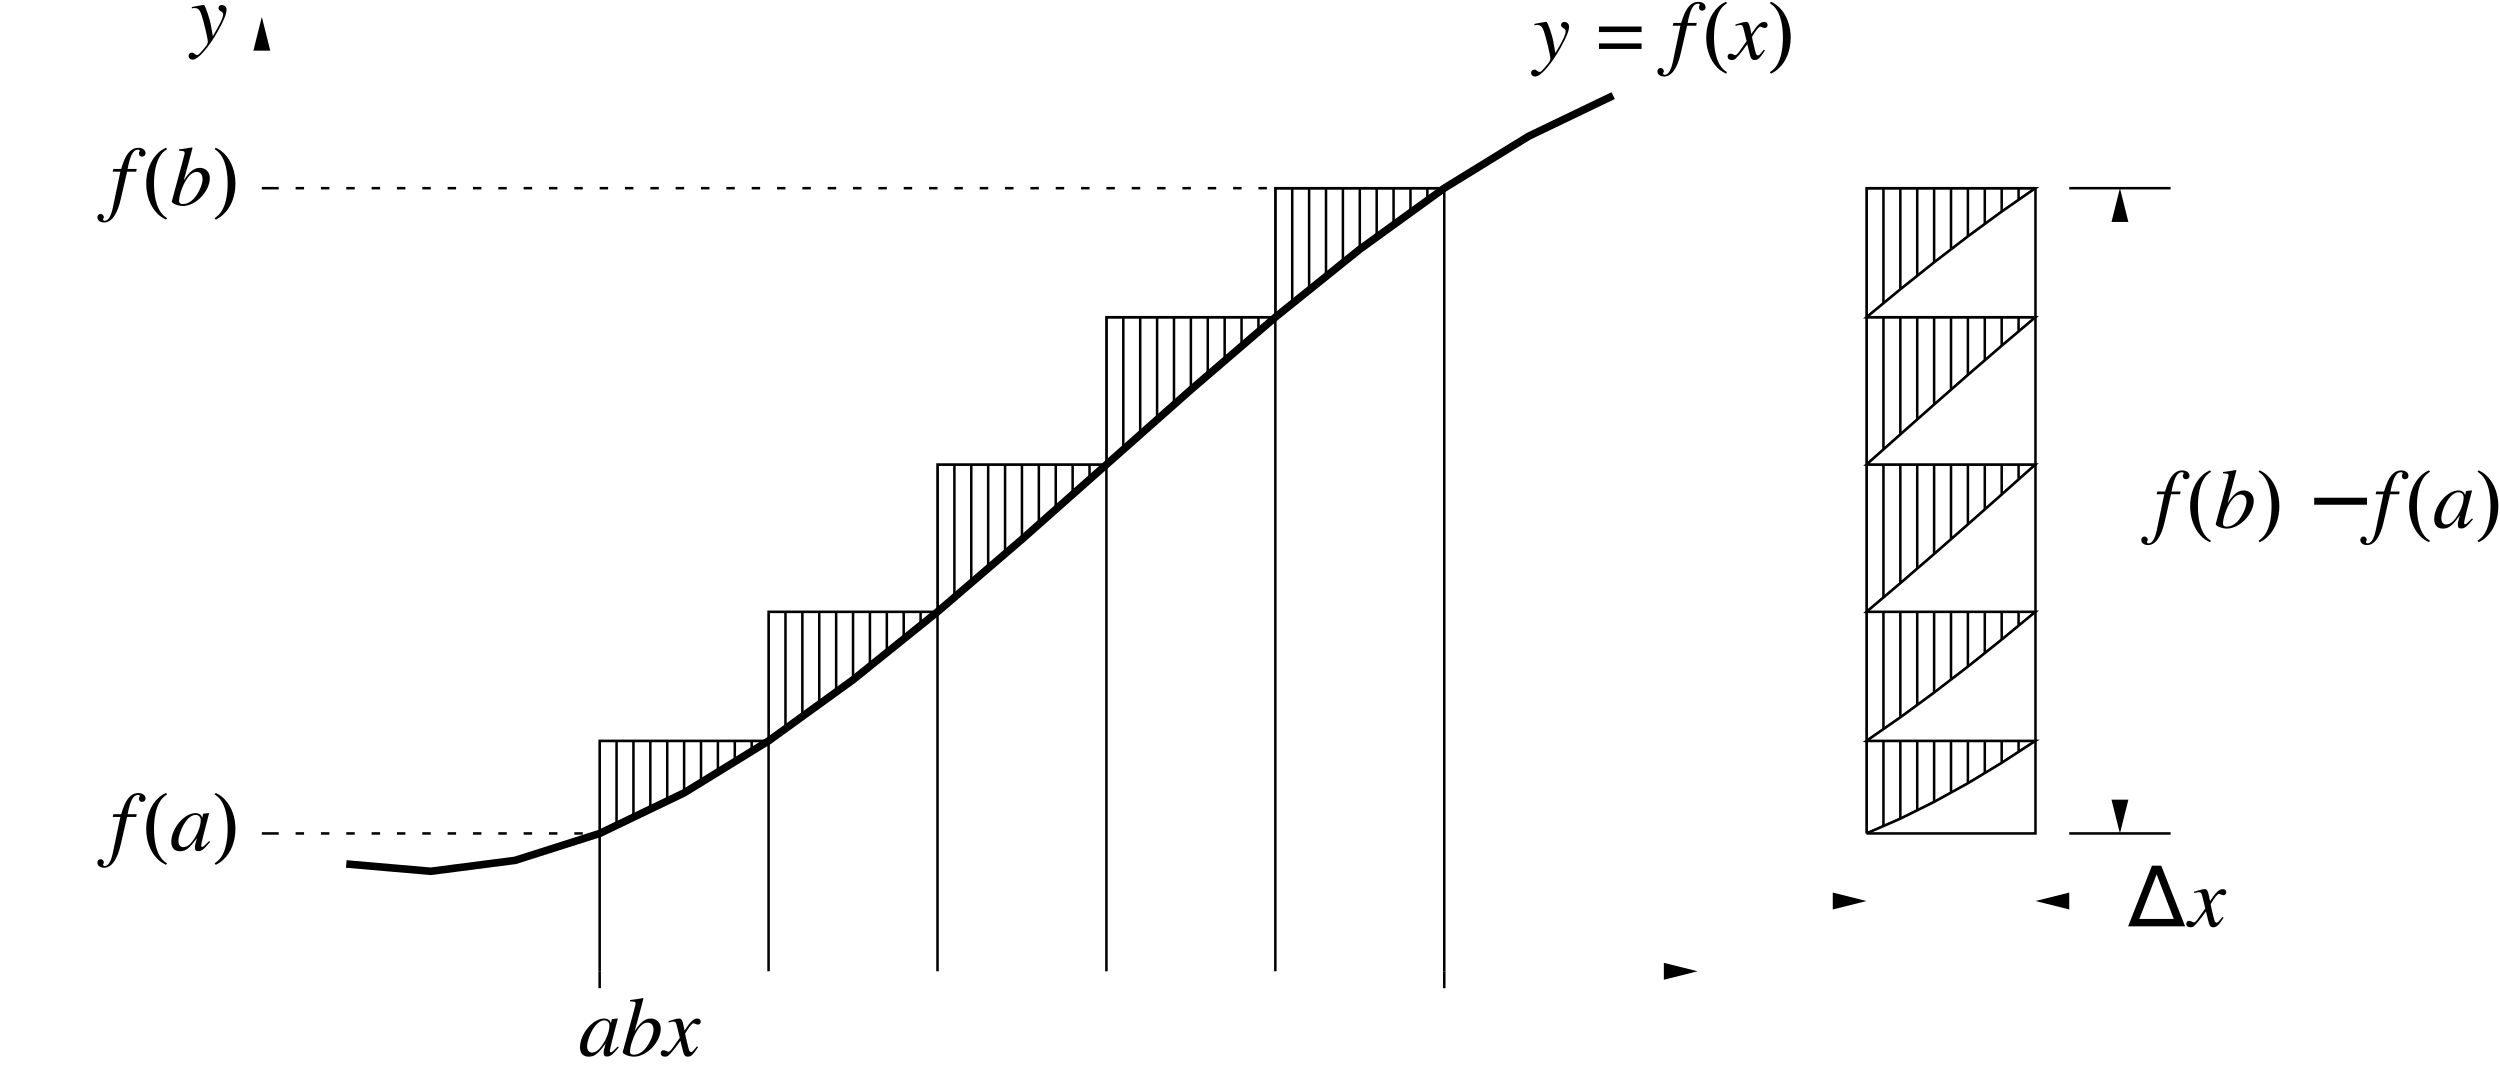
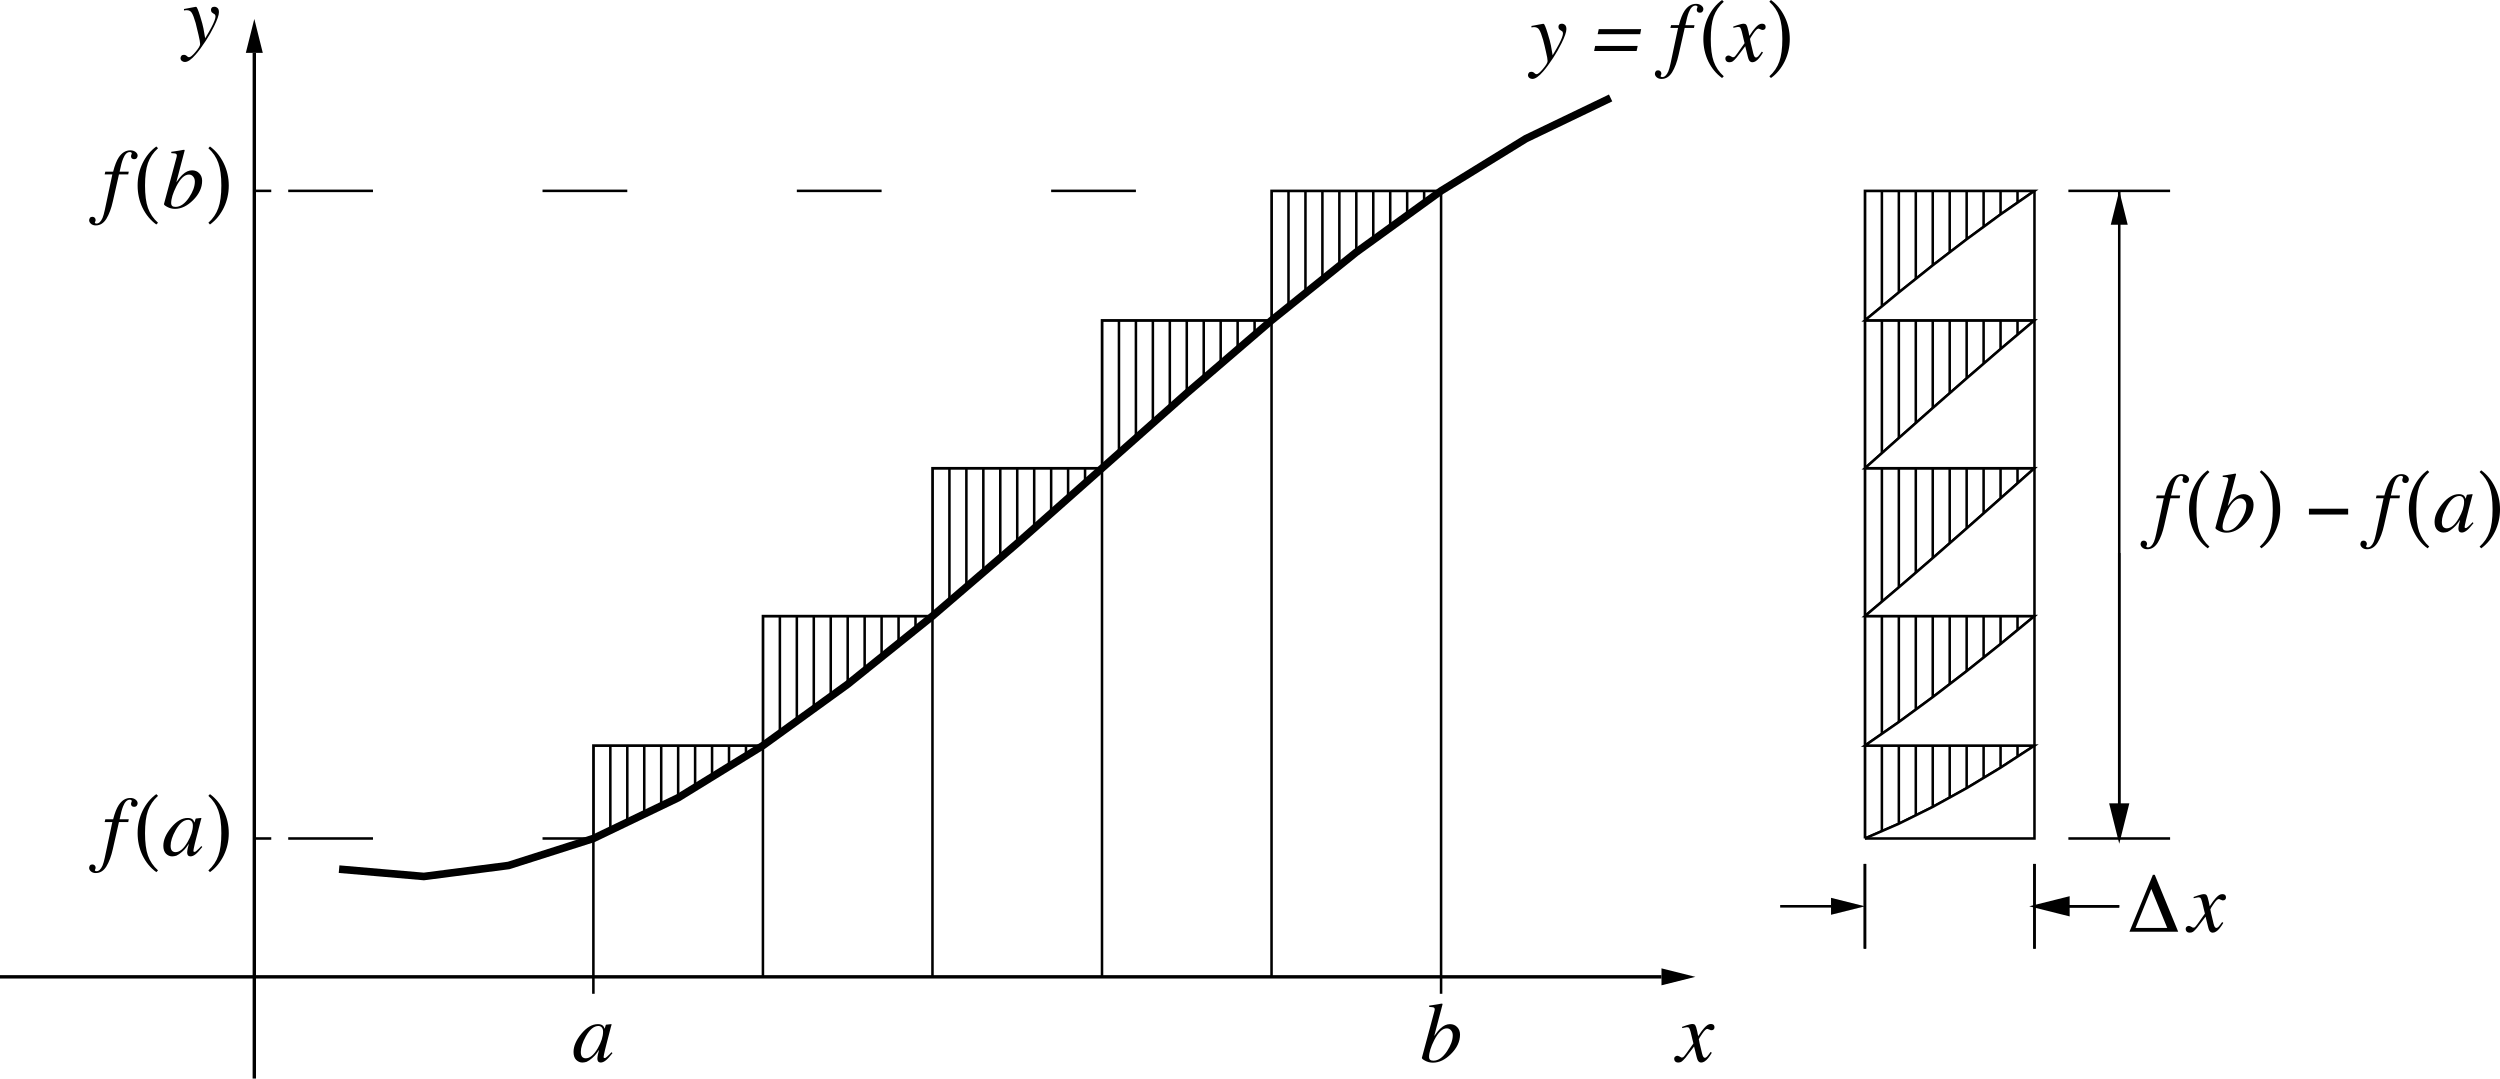
- <svg xmlns="http://www.w3.org/2000/svg" version="1.1" id="svg1" width="394.667" height="169.333" viewBox="0 0 394.667 169.333">
-   <defs id="defs1">
-     <clipPath clipPathUnits="userSpaceOnUse" id="clipPath1">
-       <path d="m 1200,283.199 100,48.051 100,61.551 100,72.347 100,80.454 100,85.847 100,88.551 100,88.551 100,85.847 100,80.454 100,72.348 H 2000 V 894.398 H 1800 V 720 h -200 v -174.398 H 1400 V 392.801 h -200 v -109.602" id="path1" />
+ <svg xmlns="http://www.w3.org/2000/svg" xmlns:xlink="http://www.w3.org/1999/xlink" width="294.917pt" height="127.234pt" viewBox="0 0 294.917 127.234" version="1.1" id="svg65">
+   <defs id="defs14">
+     <g id="g10">
+       <g id="glyph-0-0">
+         <path d="m 3.641,-3.531 c 0,-0.227 -0.055,-0.395 -0.156,-0.5 C 3.379,-4.145 3.25,-4.203 3.094,-4.203 c -0.531,0 -1.027,0.406 -1.484,1.219 -0.398,0.711 -0.594,1.324 -0.594,1.844 0,0.262 0.051,0.453 0.156,0.578 0.113,0.117 0.254,0.172 0.422,0.172 0.488,0 0.961,-0.395 1.422,-1.188 0.414,-0.719 0.625,-1.367 0.625,-1.953 z M 3.031,-4.422 c 0.258,0 0.457,0.062 0.594,0.188 0.07,0.074 0.129,0.168 0.172,0.281 L 3.828,-3.875 3.938,-4.25 C 3.945,-4.289 3.957,-4.316 3.969,-4.328 3.977,-4.348 4,-4.359 4.031,-4.359 l 0.562,-0.062 c 0.031,0 0.047,0.008 0.047,0.016 0.008,0.012 0.008,0.031 0,0.062 -0.012,0.043 -0.023,0.078 -0.031,0.109 -0.012,0.023 -0.023,0.055 -0.031,0.094 l -0.453,1.75 c -0.094,0.375 -0.18,0.703 -0.25,0.984 -0.117,0.5 -0.172,0.789 -0.172,0.859 0,0.043 0.008,0.074 0.031,0.094 0.031,0.023 0.062,0.031 0.094,0.031 0.031,0 0.062,-0.004 0.094,-0.016 0.031,-0.02 0.07,-0.051 0.125,-0.094 L 4.125,-0.594 C 4.156,-0.625 4.188,-0.656 4.219,-0.688 4.25,-0.719 4.289,-0.754 4.344,-0.797 L 4.641,-1.109 4.75,-1 C 4.414,-0.57 4.145,-0.281 3.938,-0.125 3.738,0.027 3.547,0.109 3.359,0.109 c -0.125,0 -0.227,-0.043 -0.297,-0.125 C 3,-0.098 2.969,-0.207 2.969,-0.344 c 0,-0.113 0.02,-0.281 0.062,-0.5 C 3.082,-1.062 3.129,-1.242 3.172,-1.391 3.109,-1.297 3.008,-1.156 2.875,-0.969 2.738,-0.781 2.566,-0.598 2.359,-0.422 2.117,-0.211 1.895,-0.059 1.688,0.031 c -0.18,0.051 -0.344,0.078 -0.5,0.078 -0.262,0 -0.5,-0.105 -0.719,-0.312 -0.211,-0.219 -0.312,-0.531 -0.312,-0.938 0,-0.676 0.301,-1.383 0.906,-2.125 0.633,-0.77 1.289,-1.156 1.969,-1.156 z m 0,0" id="path1" />
+       </g>
+       <g id="glyph-0-1">
+         <path d="M 1.688,-5.859 C 1.707,-5.93 1.723,-5.992 1.734,-6.047 1.742,-6.109 1.75,-6.156 1.75,-6.188 1.75,-6.227 1.738,-6.27 1.719,-6.312 1.695,-6.352 1.645,-6.383 1.562,-6.406 1.539,-6.414 1.504,-6.422 1.453,-6.422 1.398,-6.43 1.281,-6.441 1.094,-6.453 v -0.156 C 1.195,-6.629 1.312,-6.645 1.438,-6.656 c 0.125,-0.02 0.289,-0.047 0.5,-0.078 0.02,0 0.113,-0.016 0.281,-0.047 0.176,-0.039 0.305,-0.062 0.391,-0.062 0.008,0 0.02,0.008 0.031,0.016 0.02,0.012 0.031,0.031 0.031,0.062 l -0.016,0.062 -0.969,3.688 c 0.289,-0.414 0.539,-0.719 0.75,-0.906 0.352,-0.332 0.723,-0.5 1.109,-0.5 0.352,0 0.641,0.121 0.859,0.359 0.219,0.23 0.328,0.523 0.328,0.875 0,0.812 -0.355,1.574 -1.062,2.281 C 2.984,-0.219 2.27,0.125 1.531,0.125 1.195,0.125 0.891,0.043 0.609,-0.109 0.336,-0.254 0.211,-0.367 0.234,-0.453 Z m -0.094,5.75 c 0.57,0 1.109,-0.375 1.609,-1.125 C 3.648,-1.91 3.875,-2.531 3.875,-3.094 c 0,-0.25 -0.07,-0.445 -0.203,-0.594 -0.125,-0.156 -0.293,-0.234 -0.5,-0.234 -0.512,0 -1.008,0.465 -1.484,1.391 -0.406,0.805 -0.609,1.469 -0.609,2 0,0.125 0.039,0.23 0.125,0.312 0.082,0.074 0.211,0.109 0.391,0.109 z m 0,0" id="path2" />
+       </g>
+       <g id="glyph-0-2">
+         <path d="m -0.281,-0.328 c 0,-0.125 0.043,-0.211 0.125,-0.266 0.074,-0.062 0.152,-0.094 0.234,-0.094 0.039,0 0.078,0.008 0.109,0.016 0.039,0.012 0.086,0.031 0.141,0.062 L 0.5,-0.516 c 0.02,0.012 0.039,0.023 0.062,0.031 0.02,0 0.039,0 0.062,0 0.082,0 0.145,-0.02 0.188,-0.062 0.051,-0.039 0.164,-0.18 0.344,-0.422 0.125,-0.164 0.398,-0.555 0.828,-1.172 0,-0.02 -0.043,-0.191 -0.125,-0.516 C 1.785,-2.988 1.719,-3.27 1.656,-3.5 1.594,-3.727 1.535,-3.879 1.484,-3.953 1.441,-4.023 1.352,-4.062 1.219,-4.062 c -0.043,0 -0.133,0.016 -0.266,0.047 -0.086,0.023 -0.18,0.043 -0.281,0.062 l -0.031,-0.141 0.531,-0.188 C 1.316,-4.332 1.445,-4.367 1.562,-4.391 1.688,-4.422 1.789,-4.438 1.875,-4.438 c 0.133,0 0.234,0.039 0.297,0.109 0.102,0.137 0.191,0.398 0.266,0.781 L 2.547,-3 c 0.289,-0.445 0.52,-0.758 0.688,-0.938 0.145,-0.164 0.281,-0.289 0.406,-0.375 0.133,-0.082 0.258,-0.125 0.375,-0.125 0.113,0 0.203,0.016 0.266,0.047 0.125,0.062 0.188,0.18 0.188,0.344 0,0.105 -0.031,0.188 -0.094,0.25 -0.062,0.062 -0.141,0.094 -0.234,0.094 -0.043,0 -0.078,0 -0.109,0 C 4,-3.711 3.969,-3.727 3.938,-3.75 L 3.797,-3.797 C 3.766,-3.816 3.734,-3.832 3.703,-3.844 3.672,-3.852 3.645,-3.859 3.625,-3.859 c -0.148,0 -0.352,0.195 -0.609,0.578 -0.262,0.375 -0.391,0.59 -0.391,0.641 0,0.055 0.031,0.215 0.094,0.484 0.062,0.262 0.129,0.543 0.203,0.844 0.062,0.281 0.113,0.48 0.156,0.594 0.07,0.18 0.156,0.266 0.25,0.266 0.094,0 0.18,-0.047 0.266,-0.141 0.094,-0.102 0.234,-0.285 0.422,-0.547 l 0.141,0.094 c -0.148,0.25 -0.293,0.465 -0.438,0.641 C 3.438,-0.062 3.164,0.109 2.906,0.109 2.738,0.109 2.609,0.027 2.516,-0.125 2.461,-0.219 2.41,-0.367 2.359,-0.578 L 2.062,-1.781 l -1,1.312 C 0.863,-0.238 0.707,-0.082 0.594,0 0.488,0.07 0.359,0.109 0.203,0.109 c -0.207,0 -0.348,-0.07 -0.422,-0.203 -0.039,-0.062 -0.062,-0.141 -0.062,-0.234 z m 0,0" id="path3" />
+       </g>
+       <g id="glyph-0-3">
+         <path d="m -0.266,1.625 c 0,-0.105 0.039,-0.199 0.109,-0.281 C -0.094,1.27 0,1.234 0.125,1.234 c 0.082,0 0.156,0.016 0.219,0.047 0.062,0.031 0.125,0.078 0.188,0.141 L 0.594,1.469 C 0.613,1.488 0.633,1.5 0.656,1.5 0.688,1.508 0.719,1.516 0.75,1.516 c 0.156,0 0.41,-0.215 0.766,-0.641 0.352,-0.418 0.531,-0.719 0.531,-0.906 0,-0.188 -0.062,-0.547 -0.188,-1.078 C 1.742,-1.641 1.629,-2.113 1.516,-2.531 1.348,-3.113 1.195,-3.508 1.062,-3.719 c -0.125,-0.207 -0.32,-0.312 -0.578,-0.312 -0.023,0 -0.059,0 -0.109,0 -0.043,0 -0.121,0.012 -0.234,0.031 v -0.172 l 1.344,-0.25 h 0.094 c 0.082,-0.008 0.238,0.355 0.469,1.094 0.207,0.668 0.336,1.152 0.391,1.453 l 0.203,1.156 c 0.344,-0.57 0.594,-1.008 0.75,-1.312 0.312,-0.602 0.469,-1.023 0.469,-1.266 0,-0.051 -0.012,-0.102 -0.031,-0.156 C 3.805,-3.516 3.758,-3.562 3.688,-3.594 L 3.609,-3.641 c -0.055,-0.031 -0.117,-0.078 -0.188,-0.141 -0.062,-0.07 -0.094,-0.172 -0.094,-0.297 0,-0.102 0.031,-0.188 0.094,-0.25 0.062,-0.07 0.16,-0.109 0.297,-0.109 0.156,0 0.285,0.055 0.391,0.156 0.102,0.094 0.156,0.258 0.156,0.484 0,0.344 -0.195,0.902 -0.578,1.672 C 3.395,-1.531 3.066,-0.957 2.703,-0.406 2.254,0.277 1.863,0.812 1.531,1.188 1.02,1.781 0.594,2.078 0.25,2.078 c -0.137,0 -0.254,-0.043 -0.359,-0.125 C -0.211,1.867 -0.266,1.758 -0.266,1.625 Z m 0,0" id="path4" />
+       </g>
+       <g id="glyph-0-4" />
+       <g id="glyph-0-5">
+         <path d="M 6.141,-3.797 6.031,-3.203 H 1.016 l 0.125,-0.594 z m -0.406,1.984 -0.125,0.594 H 0.594 l 0.125,-0.594 z m 0,0" id="path5" />
+       </g>
+       <g id="glyph-0-6">
+         <path d="m 4.234,-6.156 c 0,0.105 -0.039,0.203 -0.109,0.297 -0.074,0.086 -0.172,0.125 -0.297,0.125 -0.117,0 -0.211,-0.031 -0.281,-0.094 -0.062,-0.07 -0.094,-0.156 -0.094,-0.25 0,-0.062 0.031,-0.176 0.094,-0.344 0,-0.039 -0.023,-0.078 -0.062,-0.109 C 3.43,-6.562 3.375,-6.578 3.312,-6.578 c -0.324,0 -0.59,0.266 -0.797,0.797 -0.125,0.305 -0.262,0.809 -0.406,1.516 H 3.188 L 3.125,-3.938 H 2.031 L 1.312,-0.766 c -0.188,0.852 -0.445,1.539 -0.766,2.062 -0.324,0.52 -0.738,0.781 -1.25,0.781 -0.227,0 -0.414,-0.062 -0.562,-0.188 -0.145,-0.125 -0.219,-0.266 -0.219,-0.422 0,-0.094 0.031,-0.188 0.094,-0.281 0.062,-0.086 0.156,-0.125 0.281,-0.125 0.117,0 0.211,0.035 0.281,0.109 0.074,0.082 0.109,0.176 0.109,0.281 0,0.051 -0.016,0.109 -0.047,0.172 -0.031,0.062 -0.047,0.102 -0.047,0.125 0,0.031 0.023,0.055 0.062,0.078 0.031,0.02 0.078,0.031 0.141,0.031 0.273,0 0.508,-0.219 0.703,-0.656 C 0.188,0.973 0.273,0.66 0.359,0.266 L 1.25,-3.938 H 0.344 L 0.422,-4.266 H 1.344 C 1.539,-5.016 1.758,-5.57 2,-5.938 2.375,-6.5 2.832,-6.781 3.375,-6.781 c 0.238,0 0.441,0.062 0.609,0.188 0.164,0.125 0.25,0.273 0.25,0.438 z m 0,0" id="path6" />
+       </g>
+       <g id="glyph-1-0">
+         <path d="m 2.859,-7.031 c -0.555,0.5 -0.949,1.086 -1.188,1.75 -0.23,0.656 -0.344,1.543 -0.344,2.656 0,1.105 0.113,1.984 0.344,2.641 0.238,0.664 0.633,1.25 1.188,1.75 L 2.656,1.969 C 1.969,1.469 1.426,0.812 1.031,0 0.645,-0.812 0.453,-1.688 0.453,-2.625 c 0,-0.938 0.191,-1.812 0.578,-2.625 0.395,-0.82 0.938,-1.484 1.625,-1.984 z m 0,0" id="path7" />
+       </g>
+       <g id="glyph-1-1">
+         <path d="m 0.469,-7.031 0.188,-0.203 c 0.688,0.5 1.227,1.164 1.625,1.984 0.395,0.812 0.594,1.688 0.594,2.625 0,0.93 -0.199,1.805 -0.594,2.625 -0.398,0.812 -0.938,1.469 -1.625,1.969 L 0.469,1.766 C 1.02,1.266 1.41,0.688 1.641,0.031 1.879,-0.625 2,-1.508 2,-2.625 2,-3.75 1.879,-4.641 1.641,-5.297 1.41,-5.953 1.02,-6.531 0.469,-7.031 Z m 0,0" id="path8" />
+       </g>
+       <g id="glyph-1-2" />
+       <g id="glyph-2-0">
+         <path d="M 0.922,-0.453 H 4.656 l -1.875,-4.594 z M 5.953,0 h -5.75 L 2.969,-6.719 H 3.188 Z m 0,0" id="path9" />
+       </g>
+       <g id="glyph-2-1">
+         <path d="m 5.062,-2.016 h -4.625 v -0.688 h 4.625 z m 0,0" id="path10" />
+       </g>
+     </g>
+     <clipPath id="clip-0">
+       <path clip-rule="nonzero" d="m 72,25 h 101 v 78 H 72 Z m 0,0" id="path11" />
    </clipPath>
-     <clipPath clipPathUnits="userSpaceOnUse" id="clipPath2">
-       <path d="M -65.333,169.333 H 3113.333 V -4324 H -65.333 Z" id="path2" />
+     <clipPath id="clip-1">
+       <path clip-rule="nonzero" d="m 72.855,102.359 10,-4.805 10,-6.156 10,-7.234 10,-8.043 10,-8.586 20,-17.711 10,-8.586 10,-8.043 10,-7.234 h -20 v 15.277 h -20 v 17.441 h -20 V 76.121 H 92.855 v 15.277 h -20 v 10.961" id="path12" />
    </clipPath>
-     <clipPath clipPathUnits="userSpaceOnUse" id="clipPath3">
-       <path d="m 2700,283.199 v 0 l 40,17.43 40,19.844 40,22.093 40,24.168 40,26.067 h -200 l 40,27.793 40,29.351 40,30.735 40,31.941 40,32.981 h -200 l 40,33.839 40,34.536 40,35.054 40,35.399 40,35.57 h -200 l 40,35.57 40,35.399 40,35.054 40,34.536 40,33.839 h -200 l 40,32.981 40,31.941 40,30.735 40,29.355 40,27.79 v 0 h -200 V 283.199" id="path3" />
+     <clipPath id="clip-2">
+       <path clip-rule="nonzero" d="m 222,25 h 21 v 78 h -21 z m 0,0" id="path13" />
    </clipPath>
-     <clipPath clipPathUnits="userSpaceOnUse" id="clipPath4">
-       <path d="M -65.333,169.333 H 3113.333 V -4324 H -65.333 Z" id="path4" />
-     </clipPath>
-     <clipPath clipPathUnits="userSpaceOnUse" id="clipPath5">
-       <path d="M -117.5,2 H 2266.5 V -3368 H -117.5 Z" id="path5" />
-     </clipPath>
-     <clipPath clipPathUnits="userSpaceOnUse" id="clipPath6">
-       <path d="M -6.667,176 H 401.333 V -6.667 H -6.667 Z" id="path6" />
-     </clipPath>
-     <clipPath clipPathUnits="userSpaceOnUse" id="clipPath7">
-       <path d="M 0,169.333 H 394.667 V 0 H 0 Z" id="path7" />
+     <clipPath id="clip-3">
+       <path clip-rule="nonzero" d="m 222.855,102.359 4,-1.742 4,-1.984 4,-2.211 4,-2.414 4,-2.609 h -20 l 4,-2.777 4,-2.938 4,-3.07 4,-3.195 4,-3.297 h -20 l 4,-3.387 4,-3.453 4,-3.504 4,-3.539 4,-3.559 h -20 l 4,-3.559 4,-3.539 4,-3.504 4,-3.453 4,-3.387 h -20 l 4,-3.297 4,-3.195 4,-3.07 4,-2.938 4,-2.777 h -20 v 76.398" id="path14" />
    </clipPath>
  </defs>
-   <g id="g1">
-     <g id="g45">
-       <g clip-path="url(#clipPath7)" id="g44">
-         <g clip-path="url(#clipPath6)" id="g43">
-           <g clip-path="url(#clipPath2)" id="g8">
-             <path d="m 1200,283.199 100,48.051 100,61.551 100,72.347 100,80.454 100,85.847 100,88.551 100,88.551 100,85.847 100,80.454 100,72.348 H 2000 V 894.398 H 1800 V 720 H 1600 V 545.602 H 1400 V 392.801 H 1200 V 283.199 M 1200,120 v 1000 m 20,-1000 v 1000 m 20,-1000 v 1000 m 20,-1000 v 1000 m 20,-1000 v 1000 m 20,-1000 v 1000 m 20,-1000 v 1000 m 20,-1000 v 1000 m 20,-1000 v 1000 m 20,-1000 v 1000 m 20,-1000 v 1000 m 20,-1000 v 1000 m 20,-1000 v 1000 m 20,-1000 v 1000 m 20,-1000 v 1000 m 20,-1000 v 1000 m 20,-1000 v 1000 m 20,-1000 v 1000 m 20,-1000 v 1000 m 20,-1000 v 1000 m 20,-1000 v 1000 m 20,-1000 v 1000 m 20,-1000 v 1000 m 20,-1000 v 1000 m 20,-1000 v 1000 m 20,-1000 v 1000 m 20,-1000 v 1000 m 20,-1000 v 1000 m 20,-1000 v 1000 m 20,-1000 v 1000 m 20,-1000 v 1000 m 20,-1000 v 1000 m 20,-1000 v 1000 m 20,-1000 v 1000 m 20,-1000 v 1000 m 20,-1000 v 1000 m 20,-1000 v 1000 m 20,-1000 v 1000 m 20,-1000 v 1000 m 20,-1000 v 1000 m 20,-1000 v 1000 m 20,-1000 v 1000 m 20,-1000 v 1000 m 20,-1000 v 1000 m 20,-1000 v 1000 m 20,-1000 v 1000 m 20,-1000 v 1000 m 20,-1000 v 1000 m 20,-1000 v 1000 m 20,-1000 v 1000 m 20,-1000 v 1000" style="fill:none;stroke:#000000;stroke-width:3;stroke-linecap:butt;stroke-linejoin:miter;stroke-miterlimit:10;stroke-dasharray:none;stroke-opacity:1" transform="matrix(0.1333333,0,0,-0.1333333,-65.33333,169.3333)" clip-path="url(#clipPath1)" id="path8" />
-           </g>
-           <path d="m 1200,283.199 100,48.051 100,61.551 100,72.347 100,80.454 100,85.847 100,88.551 100,88.551 100,85.847 100,80.454 100,72.348 H 2000 V 894.398 H 1800 V 720 H 1600 V 545.602 H 1400 V 392.801 H 1200 V 283.199" style="fill:none;stroke:#000000;stroke-width:3;stroke-linecap:butt;stroke-linejoin:miter;stroke-miterlimit:10;stroke-dasharray:none;stroke-opacity:1" transform="matrix(0.1333333,0,0,-0.1333333,-65.33333,169.3333)" id="path9" />
-           <path d="M 1200,120 V 283.199 M 1400,120 V 392.801 M 1600,120 V 545.602 M 1800,120 V 720 M 2000,120 V 894.398 M 2200,120 v 927.2" style="fill:none;stroke:#000000;stroke-width:3;stroke-linecap:butt;stroke-linejoin:miter;stroke-miterlimit:10;stroke-dasharray:none;stroke-opacity:1" transform="matrix(0.1333333,0,0,-0.1333333,-65.33333,169.3333)" id="path10" />
-           <path d="m 900,247.051 100,-8.653 100,12.954 100,31.847 100,48.051 100,61.551 100,72.347 100,80.454 100,85.847 100,88.551 100,88.551 100,85.847 100,80.454 100,72.348 100,61.55 100,48.05" style="fill:none;stroke:#000000;stroke-width:9;stroke-linecap:butt;stroke-linejoin:miter;stroke-miterlimit:10;stroke-dasharray:none;stroke-opacity:1" transform="matrix(0.1333333,0,0,-0.1333333,-65.33333,169.3333)" id="path11" />
-           <g clip-path="url(#clipPath4)" id="g12">
-             <path d="m 2700,283.199 v 0 l 40,17.43 40,19.844 40,22.093 40,24.168 40,26.067 h -200 l 40,27.793 40,29.351 40,30.735 40,31.941 40,32.981 h -200 l 40,33.839 40,34.536 40,35.054 40,35.399 40,35.57 h -200 l 40,35.57 40,35.399 40,35.054 40,34.536 40,33.839 h -200 l 40,32.981 40,31.941 40,30.735 40,29.355 40,27.79 v 0 H 2700 V 283.199 M 2700,120 v 1000 m 20,-1000 v 1000 m 20,-1000 v 1000 m 20,-1000 v 1000 m 20,-1000 v 1000 m 20,-1000 v 1000 m 20,-1000 v 1000 m 20,-1000 v 1000 m 20,-1000 v 1000 m 20,-1000 v 1000 m 20,-1000 v 1000" style="fill:none;stroke:#000000;stroke-width:3;stroke-linecap:butt;stroke-linejoin:miter;stroke-miterlimit:10;stroke-dasharray:none;stroke-opacity:1" transform="matrix(0.1333333,0,0,-0.1333333,-65.33333,169.3333)" clip-path="url(#clipPath3)" id="path12" />
-           </g>
-           <path d="m 2700,283.199 v 0 l 40,17.43 40,19.844 40,22.093 40,24.168 40,26.067 h -200 l 40,27.793 40,29.351 40,30.735 40,31.941 40,32.981 h -200 l 40,33.839 40,34.536 40,35.054 40,35.399 40,35.57 h -200 l 40,35.57 40,35.399 40,35.054 40,34.536 40,33.839 h -200 l 40,32.981 40,31.941 40,30.735 40,29.355 40,27.79 v 0 H 2700 V 283.199" style="fill:none;stroke:#000000;stroke-width:3;stroke-linecap:butt;stroke-linejoin:miter;stroke-miterlimit:10;stroke-dasharray:none;stroke-opacity:1" transform="matrix(0.1333333,0,0,-0.1333333,-65.33333,169.3333)" id="path13" />
-           <path d="m 2700,283.199 h 200 V 1047.2" style="fill:none;stroke:#000000;stroke-width:3;stroke-linecap:butt;stroke-linejoin:miter;stroke-miterlimit:10;stroke-dasharray:none;stroke-opacity:1" transform="matrix(0.1333333,0,0,-0.1333333,-65.33333,169.3333)" id="path14" />
-           <path d="m 500,120 h 2000 m -40,0 v 10 l 40,-10 -40,-10 v 10 h 40 M 800,0 v 1250 m 0,-40 h -10 l 10,40 10,-40 h -10 v 40" style="fill:#000000;fill-opacity:1;fill-rule:nonzero;stroke:none" transform="matrix(0.1333333,0,0,-0.1333333,-65.33333,169.3333)" id="path15" />
-           <path d="m 1200,120 v -20 m 1000,20 V 100 M 800,283.199 h 20 M 800,1047.2 h 20" style="fill:none;stroke:#000000;stroke-width:3;stroke-linecap:butt;stroke-linejoin:miter;stroke-miterlimit:10;stroke-dasharray:none;stroke-opacity:1" transform="matrix(0.1333333,0,0,-0.1333333,-65.33333,169.3333)" id="path16" />
-           <path d="m 840,283.199 h 360 M 840,1047.2 h 1160" style="fill:none;stroke:#000000;stroke-width:3;stroke-linecap:butt;stroke-linejoin:miter;stroke-miterlimit:10;stroke-dasharray:10, 20;stroke-dashoffset:0;stroke-opacity:1" transform="matrix(0.1333333,0,0,-0.1333333,-65.33333,169.3333)" id="path17" />
-           <path d="m 2700,253.199 v -100 m 200,0 v 100 m 100,-50 h -100 m 40,0 v -10 l -40,10 40,10 v -10 h -40 m -300,0 h 100 m -40,0 v 10 l 40,-10 -40,-10 v 10 h 40" style="fill:#000000;fill-opacity:1;fill-rule:nonzero;stroke:none" transform="matrix(0.1333333,0,0,-0.1333333,-65.33333,169.3333)" id="path18" />
-           <path d="m 2940,283.199 h 120 M 2940,1047.2 h 120" style="fill:none;stroke:#000000;stroke-width:3;stroke-linecap:butt;stroke-linejoin:miter;stroke-miterlimit:10;stroke-dasharray:none;stroke-opacity:1" transform="matrix(0.1333333,0,0,-0.1333333,-65.33333,169.3333)" id="path19" />
-           <path d="M 3000,620 V 283.199 m 0,40 h 10 l -10,-40 -10,40 h 10 v -40 M 3000,620 v 427.2 m 0,-40 h -10 l 10,40 10,-40 h -10 v 40" style="fill:#000000;fill-opacity:1;fill-rule:nonzero;stroke:none" transform="matrix(0.1333333,0,0,-0.1333333,-65.33333,169.3333)" id="path20" />
-           <text xml:space="preserve" transform="matrix(1.333333,0,0,1.333333,91.33333,166.6667)" clip-path="url(#clipPath5)" id="text43">
-             <tspan style="font-style:italic;font-variant:normal;font-weight:normal;font-size:10px;font-family:Times;writing-mode:lr-tb;fill:#000000;fill-opacity:1;fill-rule:nonzero;stroke:none" x="0" dx="0 95 25.28" y="0" id="tspan20">abx</tspan>
-             <tspan style="font-style:italic;font-variant:normal;font-weight:normal;font-size:10px;font-family:Times;writing-mode:lr-tb;fill:#000000;fill-opacity:1;fill-rule:nonzero;stroke:none" x="-45.94" y="-120" id="tspan21">y</tspan>
-             <tspan style="font-style:italic;font-variant:normal;font-weight:normal;font-size:10px;font-family:Times;writing-mode:lr-tb;fill:#000000;fill-opacity:1;fill-rule:nonzero;stroke:none" x="113.015" y="-118" id="tspan22">y = f</tspan>
-             <tspan style="font-variant:normal;font-weight:normal;font-size:10px;font-family:Symbol;writing-mode:lr-tb;fill:#000000;fill-opacity:1;fill-rule:nonzero;stroke:none" x="132.985" y="-118" id="tspan23">(</tspan>
-             <tspan style="font-style:italic;font-variant:normal;font-weight:normal;font-size:10px;font-family:Times;writing-mode:lr-tb;fill:#000000;fill-opacity:1;fill-rule:nonzero;stroke:none" x="136.315" y="-118" id="tspan24">x</tspan>
-             <tspan style="font-variant:normal;font-weight:normal;font-size:10px;font-family:Symbol;writing-mode:lr-tb;fill:#000000;fill-opacity:1;fill-rule:nonzero;stroke:none" x="140.755" y="-118" id="tspan25">)</tspan>
-             <tspan style="font-variant:normal;font-weight:normal;font-size:10px;font-family:Symbol;writing-mode:lr-tb;fill:#000000;fill-opacity:1;fill-rule:nonzero;stroke:none" x="183.5" y="-15.32" id="tspan26">∆</tspan>
-             <tspan style="font-style:italic;font-variant:normal;font-weight:normal;font-size:10px;font-family:Times;writing-mode:lr-tb;fill:#000000;fill-opacity:1;fill-rule:nonzero;stroke:none" x="190.62" y="-15.32" id="tspan27">x</tspan>
-             <tspan style="font-style:italic;font-variant:normal;font-weight:normal;font-size:10px;font-family:Times;writing-mode:lr-tb;fill:#000000;fill-opacity:1;fill-rule:nonzero;stroke:none" x="186.5" y="-62.52" id="tspan28">f</tspan>
-             <tspan style="font-variant:normal;font-weight:normal;font-size:10px;font-family:Symbol;writing-mode:lr-tb;fill:#000000;fill-opacity:1;fill-rule:nonzero;stroke:none" x="190.28" y="-62.52" id="tspan29">(</tspan>
-             <tspan style="font-style:italic;font-variant:normal;font-weight:normal;font-size:10px;font-family:Times;writing-mode:lr-tb;fill:#000000;fill-opacity:1;fill-rule:nonzero;stroke:none" x="193.61" y="-62.52" id="tspan30">b</tspan>
-             <tspan style="font-variant:normal;font-weight:normal;font-size:10px;font-family:Symbol;writing-mode:lr-tb;fill:#000000;fill-opacity:1;fill-rule:nonzero;stroke:none" x="198.61" y="-62.52" id="tspan31">) − </tspan>
-             <tspan style="font-style:italic;font-variant:normal;font-weight:normal;font-size:10px;font-family:Times;writing-mode:lr-tb;fill:#000000;fill-opacity:1;fill-rule:nonzero;stroke:none" x="212.43" y="-62.52" id="tspan32">f</tspan>
-             <tspan style="font-variant:normal;font-weight:normal;font-size:10px;font-family:Symbol;writing-mode:lr-tb;fill:#000000;fill-opacity:1;fill-rule:nonzero;stroke:none" x="216.21" y="-62.52" id="tspan33">(</tspan>
-             <tspan style="font-style:italic;font-variant:normal;font-weight:normal;font-size:10px;font-family:Times;writing-mode:lr-tb;fill:#000000;fill-opacity:1;fill-rule:nonzero;stroke:none" x="219.54" y="-62.52" id="tspan34">a</tspan>
-             <tspan style="font-variant:normal;font-weight:normal;font-size:10px;font-family:Symbol;writing-mode:lr-tb;fill:#000000;fill-opacity:1;fill-rule:nonzero;stroke:none" x="224.54" y="-62.52" id="tspan35">)</tspan>
-             <tspan style="font-style:italic;font-variant:normal;font-weight:normal;font-size:10px;font-family:Times;writing-mode:lr-tb;fill:#000000;fill-opacity:1;fill-rule:nonzero;stroke:none" x="-55.5" y="-100.72" id="tspan36">f</tspan>
-             <tspan style="font-variant:normal;font-weight:normal;font-size:10px;font-family:Symbol;writing-mode:lr-tb;fill:#000000;fill-opacity:1;fill-rule:nonzero;stroke:none" x="-51.72" y="-100.72" id="tspan37">(</tspan>
-             <tspan style="font-style:italic;font-variant:normal;font-weight:normal;font-size:10px;font-family:Times;writing-mode:lr-tb;fill:#000000;fill-opacity:1;fill-rule:nonzero;stroke:none" x="-48.39" y="-100.72" id="tspan38">b</tspan>
-             <tspan style="font-variant:normal;font-weight:normal;font-size:10px;font-family:Symbol;writing-mode:lr-tb;fill:#000000;fill-opacity:1;fill-rule:nonzero;stroke:none" x="-43.39" y="-100.72" id="tspan39">)</tspan>
-             <tspan style="font-style:italic;font-variant:normal;font-weight:normal;font-size:10px;font-family:Times;writing-mode:lr-tb;fill:#000000;fill-opacity:1;fill-rule:nonzero;stroke:none" x="-55.5" y="-24.32" id="tspan40">f</tspan>
-             <tspan style="font-variant:normal;font-weight:normal;font-size:10px;font-family:Symbol;writing-mode:lr-tb;fill:#000000;fill-opacity:1;fill-rule:nonzero;stroke:none" x="-51.72" y="-24.32" id="tspan41">(</tspan>
-             <tspan style="font-style:italic;font-variant:normal;font-weight:normal;font-size:10px;font-family:Times;writing-mode:lr-tb;fill:#000000;fill-opacity:1;fill-rule:nonzero;stroke:none" x="-48.39" y="-24.32" id="tspan42">a</tspan>
-             <tspan style="font-variant:normal;font-weight:normal;font-size:10px;font-family:Symbol;writing-mode:lr-tb;fill:#000000;fill-opacity:1;fill-rule:nonzero;stroke:none" x="-43.39" y="-24.32" id="tspan43">)</tspan>
-           </text>
-         </g>
-       </g>
+   <g clip-path="url(#clip-0)" id="g16" transform="translate(-2.855469,-3.445325)">
+     <g clip-path="url(#clip-1)" id="g15">
+       <path fill="none" stroke-width="3" stroke-linecap="butt" stroke-linejoin="miter" stroke="#000000" stroke-opacity="1" stroke-miterlimit="10" d="m 2537.988,3361.203 100,48.047 100,61.562 100,72.344 100,80.43 100,85.859 200,177.109 100,85.859 100,80.43 100,72.344 h -200 v -152.773 h -200 v -174.414 h -200 v -174.414 h -200 v -152.774 h -200 v -109.609 m 0,-163.203 v 1000 m 20,-1000 v 1000 m 20,-1000 v 1000 m 20,-1000 v 1000 m 20,-1000 v 1000 m 20,-1000 v 1000 m 20,-1000 v 1000 m 20,-1000 v 1000 m 20,-1000 v 1000 m 20,-1000 v 1000 m 20,-1000 v 1000 m 20,-1000 v 1000 m 20,-1000 v 1000 m 20,-1000 v 1000 m 20,-1000 v 1000 m 20,-1000 v 1000 m 20,-1000 v 1000 m 20,-1000 v 1000 m 20,-1000 v 1000 m 20,-1000 v 1000 m 20,-1000 v 1000 m 20,-1000 v 1000 m 20,-1000 v 1000 m 20,-1000 v 1000 m 20,-1000 v 1000 m 20,-1000 v 1000 m 20,-1000 v 1000 m 20,-1000 v 1000 m 20,-1000 v 1000 m 20,-1000 v 1000 m 20,-1000 v 1000 m 20,-1000 v 1000 m 20,-1000 v 1000 m 20,-1000 v 1000 m 20,-1000 v 1000 m 20,-1000 v 1000 m 20,-1000 v 1000 m 20,-1000 v 1000 m 20,-1000 v 1000 m 20,-1000 v 1000 m 20,-1000 v 1000 m 20,-1000 v 1000 m 20,-1000 v 1000 m 20,-1000 v 1000 m 20,-1000 v 1000 m 20,-1000 v 1000 m 20,-1000 v 1000 m 20,-1000 v 1000 m 20,-1000 v 1000 m 20,-1000 v 1000 m 20,-1000 v 1000" transform="matrix(0.1,0,0,-0.1,-180.9433,438.4797)" id="path15" />
    </g>
  </g>
+   <path fill="none" stroke-width="0.3" stroke-linecap="butt" stroke-linejoin="miter" stroke="#000000" stroke-opacity="1" stroke-miterlimit="10" d="m 70,98.914 10,-4.805 10,-6.156 10,-7.234 10,-8.043 10,-8.586 20,-17.711 10,-8.586 10,-8.043 10,-7.234 h -20 v 15.277 h -20 v 17.441 h -20 v 17.441 H 90 v 15.277 h -20 v 10.961" id="path16" />
+   <path fill="none" stroke-width="0.3" stroke-linecap="butt" stroke-linejoin="miter" stroke="#000000" stroke-opacity="1" stroke-miterlimit="10" d="M 70,115.234 V 98.914 m 20,16.32 V 87.953 M 110,115.234 V 72.676 m 20,42.559 V 55.234 m 20,60 V 37.793 m 20,77.441 V 22.516" id="path17" />
+   <path fill="none" stroke-width="0.9" stroke-linecap="butt" stroke-linejoin="miter" stroke="#000000" stroke-opacity="1" stroke-miterlimit="10" d="m 40,102.531 10,0.863 10,-1.297 10,-3.184 10,-4.805 10,-6.156 10,-7.234 10,-8.043 10,-8.586 20,-17.711 10,-8.586 10,-8.043 10,-7.234 10,-6.156 10,-4.805" id="path18" />
+   <g clip-path="url(#clip-2)" id="g20" transform="translate(-2.855469,-3.445325)">
+     <g clip-path="url(#clip-3)" id="g19">
+       <path fill="none" stroke-width="3" stroke-linecap="butt" stroke-linejoin="miter" stroke="#000000" stroke-opacity="1" stroke-miterlimit="10" d="m 4037.988,3361.203 40,17.422 40,19.844 40,22.109 40,24.141 40,26.094 h -200 l 40,27.773 40,29.375 40,30.703 40,31.953 40,32.969 h -200 l 40,33.867 40,34.531 40,35.039 40,35.391 40,35.586 h -200 l 40,35.586 40,35.391 40,35.039 40,34.531 40,33.867 h -200 l 40,32.969 40,31.953 40,30.703 40,29.375 40,27.773 h -200 v -763.984 m 0,-163.203 v 1000 m 20,-1000 v 1000 m 20,-1000 v 1000 m 20,-1000 v 1000 m 20,-1000 v 1000 m 20,-1000 v 1000 m 20,-1000 v 1000 m 20,-1000 v 1000 m 20,-1000 v 1000 m 20,-1000 v 1000 m 20,-1000 v 1000" transform="matrix(0.1,0,0,-0.1,-180.9433,438.4797)" id="path19" />
+     </g>
+   </g>
+   <path fill="none" stroke-width="0.3" stroke-linecap="butt" stroke-linejoin="miter" stroke="#000000" stroke-opacity="1" stroke-miterlimit="10" d="m 220,98.914 4,-1.742 4,-1.984 4,-2.211 4,-2.414 4,-2.609 h -20 l 4,-2.777 4,-2.938 4,-3.07 4,-3.195 4,-3.297 h -20 l 4,-3.387 4,-3.453 4,-3.504 4,-3.539 4,-3.559 h -20 l 4,-3.559 4,-3.539 4,-3.504 4,-3.453 4,-3.387 h -20 l 4,-3.297 4,-3.195 4,-3.07 4,-2.938 4,-2.777 h -20 v 76.398" id="path20" />
+   <path fill="none" stroke-width="0.3" stroke-linecap="butt" stroke-linejoin="miter" stroke="#000000" stroke-opacity="1" stroke-miterlimit="10" d="m 220,98.914 h 20 v -76.398" id="path21" />
+   <path fill="none" stroke-width="0.4" stroke-linecap="butt" stroke-linejoin="miter" stroke="#000000" stroke-opacity="1" stroke-miterlimit="10" d="M 1.3e-6,115.234 H 196" id="path22" />
+   <path fill="none" stroke-width="0.4" stroke-linecap="butt" stroke-linejoin="miter" stroke="#000000" stroke-opacity="1" stroke-miterlimit="10" d="M 30,127.234 V 6.234" id="path23" />
+   <path fill-rule="nonzero" fill="#000000" fill-opacity="1" d="M 2.9999999e-7,115.234 H 200 m -4,0 v -1 l 4,1 -4,1 v -1 h 4 m -170,12 V 2.234 m 0,4 h -1 l 1,-4 1,4 h -1 v -4" id="path24" />
+   <path fill="none" stroke-width="0.3" stroke-linecap="butt" stroke-linejoin="miter" stroke="#000000" stroke-opacity="1" stroke-miterlimit="10" d="m 70,115.234 v 2 m 100,-2 v 2 M 30,98.914 h 2 m -2,-76.398 h 2" id="path25" />
+   <path fill="none" stroke-width="0.3" stroke-linecap="butt" stroke-linejoin="miter" stroke="#000000" stroke-opacity="1" stroke-dasharray="10, 20" stroke-miterlimit="10" d="m 34,98.914 h 36 m -36,-76.398 H 150" id="path26" />
+   <path fill="none" stroke-width="0.3" stroke-linecap="butt" stroke-linejoin="miter" stroke="#000000" stroke-opacity="1" stroke-miterlimit="10" d="m 220,101.914 v 10 m 20,0 v -10 m 10,5 h -6" id="path27" />
+   <path fill="none" stroke-width="0.3" stroke-linecap="butt" stroke-linejoin="miter" stroke="#000000" stroke-opacity="1" stroke-miterlimit="10" d="m 220,101.914 v 10 m 20,0 v -10 m 10,5 h -10 m 4,0 v 1 l -4,-1 4,-1 v 1 h -4 m -30,0 h 6" id="path28" />
+   <path fill-rule="nonzero" fill="#000000" fill-opacity="1" d="m 220,101.914 v 10 m 20,0 v -10 m 10,5 h -10 m 4,0 v 1 l -4,-1 4,-1 v 1 h -4 m -30,0 h 10 m -4,0 v -1 l 4,1 -4,1 v -1 h 4" id="path29" />
+   <path fill="none" stroke-width="0.3" stroke-linecap="butt" stroke-linejoin="miter" stroke="#000000" stroke-opacity="1" stroke-miterlimit="10" d="m 244,98.914 h 12 m -12,-76.398 h 12" id="path30" />
+   <path fill="none" stroke-width="0.3" stroke-linecap="butt" stroke-linejoin="miter" stroke="#000000" stroke-opacity="1" stroke-miterlimit="10" d="m 250,65.234 v 33.68" id="path31" />
+   <path fill="none" stroke-width="0.3" stroke-linecap="butt" stroke-linejoin="miter" stroke="#000000" stroke-opacity="1" stroke-miterlimit="10" d="m 250,65.234 v 33.68 m 0,-4 h 1 l -1,4 -1,-4 h 1 v 4 m 0,-33.68 v -42.719" id="path32" />
+   <path fill-rule="nonzero" fill="#000000" fill-opacity="1" d="m 250,65.234 v 33.68 m 0,-4 h 1 l -1,4 -1,-4 h 1 v 4 m 0,-33.68 v -42.719 m 0,4 h -1 l 1,-4 1,4 h -1 v -4" id="path33" />
+   <g fill="#000000" fill-opacity="1" id="g34" transform="translate(-2.855469,-3.445325)">
+     <use xlink:href="#glyph-0-0" x="70.357" y="128.68" id="use33" />
+     <use xlink:href="#glyph-0-1" x="170.357" y="128.68" id="use34" />
+   </g>
+   <g fill="#000000" fill-opacity="1" id="g35" transform="translate(-2.855469,-3.445325)">
+     <use xlink:href="#glyph-0-2" x="200.637" y="128.68" id="use35" />
+   </g>
+   <g fill="#000000" fill-opacity="1" id="g36" transform="translate(-2.855469,-3.445325)">
+     <use xlink:href="#glyph-0-3" x="24.417" y="8.68" id="use36" />
+   </g>
+   <g fill="#000000" fill-opacity="1" id="g41" transform="translate(-2.855469,-3.445325)">
+     <use xlink:href="#glyph-0-3" x="183.373" y="10.68" id="use37" />
+     <use xlink:href="#glyph-0-4" x="187.813" y="10.68" id="use38" />
+     <use xlink:href="#glyph-0-5" x="190.313" y="10.68" id="use39" />
+     <use xlink:href="#glyph-0-4" x="197.063" y="10.68" id="use40" />
+     <use xlink:href="#glyph-0-6" x="199.563" y="10.68" id="use41" />
+   </g>
+   <g fill="#000000" fill-opacity="1" id="g42" transform="translate(-2.855469,-3.445325)">
+     <use xlink:href="#glyph-1-0" x="203.343" y="10.68" id="use42" />
+   </g>
+   <g fill="#000000" fill-opacity="1" id="g43" transform="translate(-2.855469,-3.445325)">
+     <use xlink:href="#glyph-0-2" x="206.673" y="10.68" id="use43" />
+   </g>
+   <g fill="#000000" fill-opacity="1" id="g44" transform="translate(-2.855469,-3.445325)">
+     <use xlink:href="#glyph-1-1" x="211.113" y="10.68" id="use44" />
+   </g>
+   <g fill="#000000" fill-opacity="1" id="g45" transform="translate(-2.855469,-3.445325)">
+     <use xlink:href="#glyph-2-0" x="253.857" y="113.36" id="use45" />
+   </g>
+   <g fill="#000000" fill-opacity="1" id="g46" transform="translate(-2.855469,-3.445325)">
+     <use xlink:href="#glyph-0-2" x="260.977" y="113.36" id="use46" />
+   </g>
+   <g fill="#000000" fill-opacity="1" id="g47" transform="translate(-2.855469,-3.445325)">
+     <use xlink:href="#glyph-0-6" x="256.857" y="66.16" id="use47" />
+   </g>
+   <g fill="#000000" fill-opacity="1" id="g48" transform="translate(-2.855469,-3.445325)">
+     <use xlink:href="#glyph-1-0" x="260.637" y="66.16" id="use48" />
+   </g>
+   <g fill="#000000" fill-opacity="1" id="g49" transform="translate(-2.855469,-3.445325)">
+     <use xlink:href="#glyph-0-1" x="263.967" y="66.16" id="use49" />
+   </g>
+   <g fill="#000000" fill-opacity="1" id="g51" transform="translate(-2.855469,-3.445325)">
+     <use xlink:href="#glyph-1-1" x="268.967" y="66.16" id="use50" />
+     <use xlink:href="#glyph-1-2" x="272.297" y="66.16" id="use51" />
+   </g>
+   <g fill="#000000" fill-opacity="1" id="g52" transform="translate(-2.855469,-3.445325)">
+     <use xlink:href="#glyph-2-1" x="274.797" y="66.16" id="use52" />
+   </g>
+   <g fill="#000000" fill-opacity="1" id="g53" transform="translate(-2.855469,-3.445325)">
+     <use xlink:href="#glyph-1-2" x="280.287" y="66.16" id="use53" />
+   </g>
+   <g fill="#000000" fill-opacity="1" id="g54" transform="translate(-2.855469,-3.445325)">
+     <use xlink:href="#glyph-0-6" x="282.787" y="66.16" id="use54" />
+   </g>
+   <g fill="#000000" fill-opacity="1" id="g55" transform="translate(-2.855469,-3.445325)">
+     <use xlink:href="#glyph-1-0" x="286.567" y="66.16" id="use55" />
+   </g>
+   <g fill="#000000" fill-opacity="1" id="g56" transform="translate(-2.855469,-3.445325)">
+     <use xlink:href="#glyph-0-0" x="289.897" y="66.16" id="use56" />
+   </g>
+   <g fill="#000000" fill-opacity="1" id="g57" transform="translate(-2.855469,-3.445325)">
+     <use xlink:href="#glyph-1-1" x="294.897" y="66.16" id="use57" />
+   </g>
+   <g fill="#000000" fill-opacity="1" id="g58" transform="translate(-2.855469,-3.445325)">
+     <use xlink:href="#glyph-0-6" x="14.857" y="27.96" id="use58" />
+   </g>
+   <g fill="#000000" fill-opacity="1" id="g59" transform="translate(-2.855469,-3.445325)">
+     <use xlink:href="#glyph-1-0" x="18.637" y="27.96" id="use59" />
+   </g>
+   <g fill="#000000" fill-opacity="1" id="g60" transform="translate(-2.855469,-3.445325)">
+     <use xlink:href="#glyph-0-1" x="21.967" y="27.96" id="use60" />
+   </g>
+   <g fill="#000000" fill-opacity="1" id="g61" transform="translate(-2.855469,-3.445325)">
+     <use xlink:href="#glyph-1-1" x="26.967" y="27.96" id="use61" />
+   </g>
+   <g fill="#000000" fill-opacity="1" id="g62" transform="translate(-2.855469,-3.445325)">
+     <use xlink:href="#glyph-0-6" x="14.857" y="104.36" id="use62" />
+   </g>
+   <g fill="#000000" fill-opacity="1" id="g63" transform="translate(-2.855469,-3.445325)">
+     <use xlink:href="#glyph-1-0" x="18.637" y="104.36" id="use63" />
+   </g>
+   <g fill="#000000" fill-opacity="1" id="g64" transform="translate(-2.855469,-3.445325)">
+     <use xlink:href="#glyph-0-0" x="21.967" y="104.36" id="use64" />
+   </g>
+   <g fill="#000000" fill-opacity="1" id="g65" transform="translate(-2.855469,-3.445325)">
+     <use xlink:href="#glyph-1-1" x="26.967" y="104.36" id="use65" />
+   </g>
</svg>
